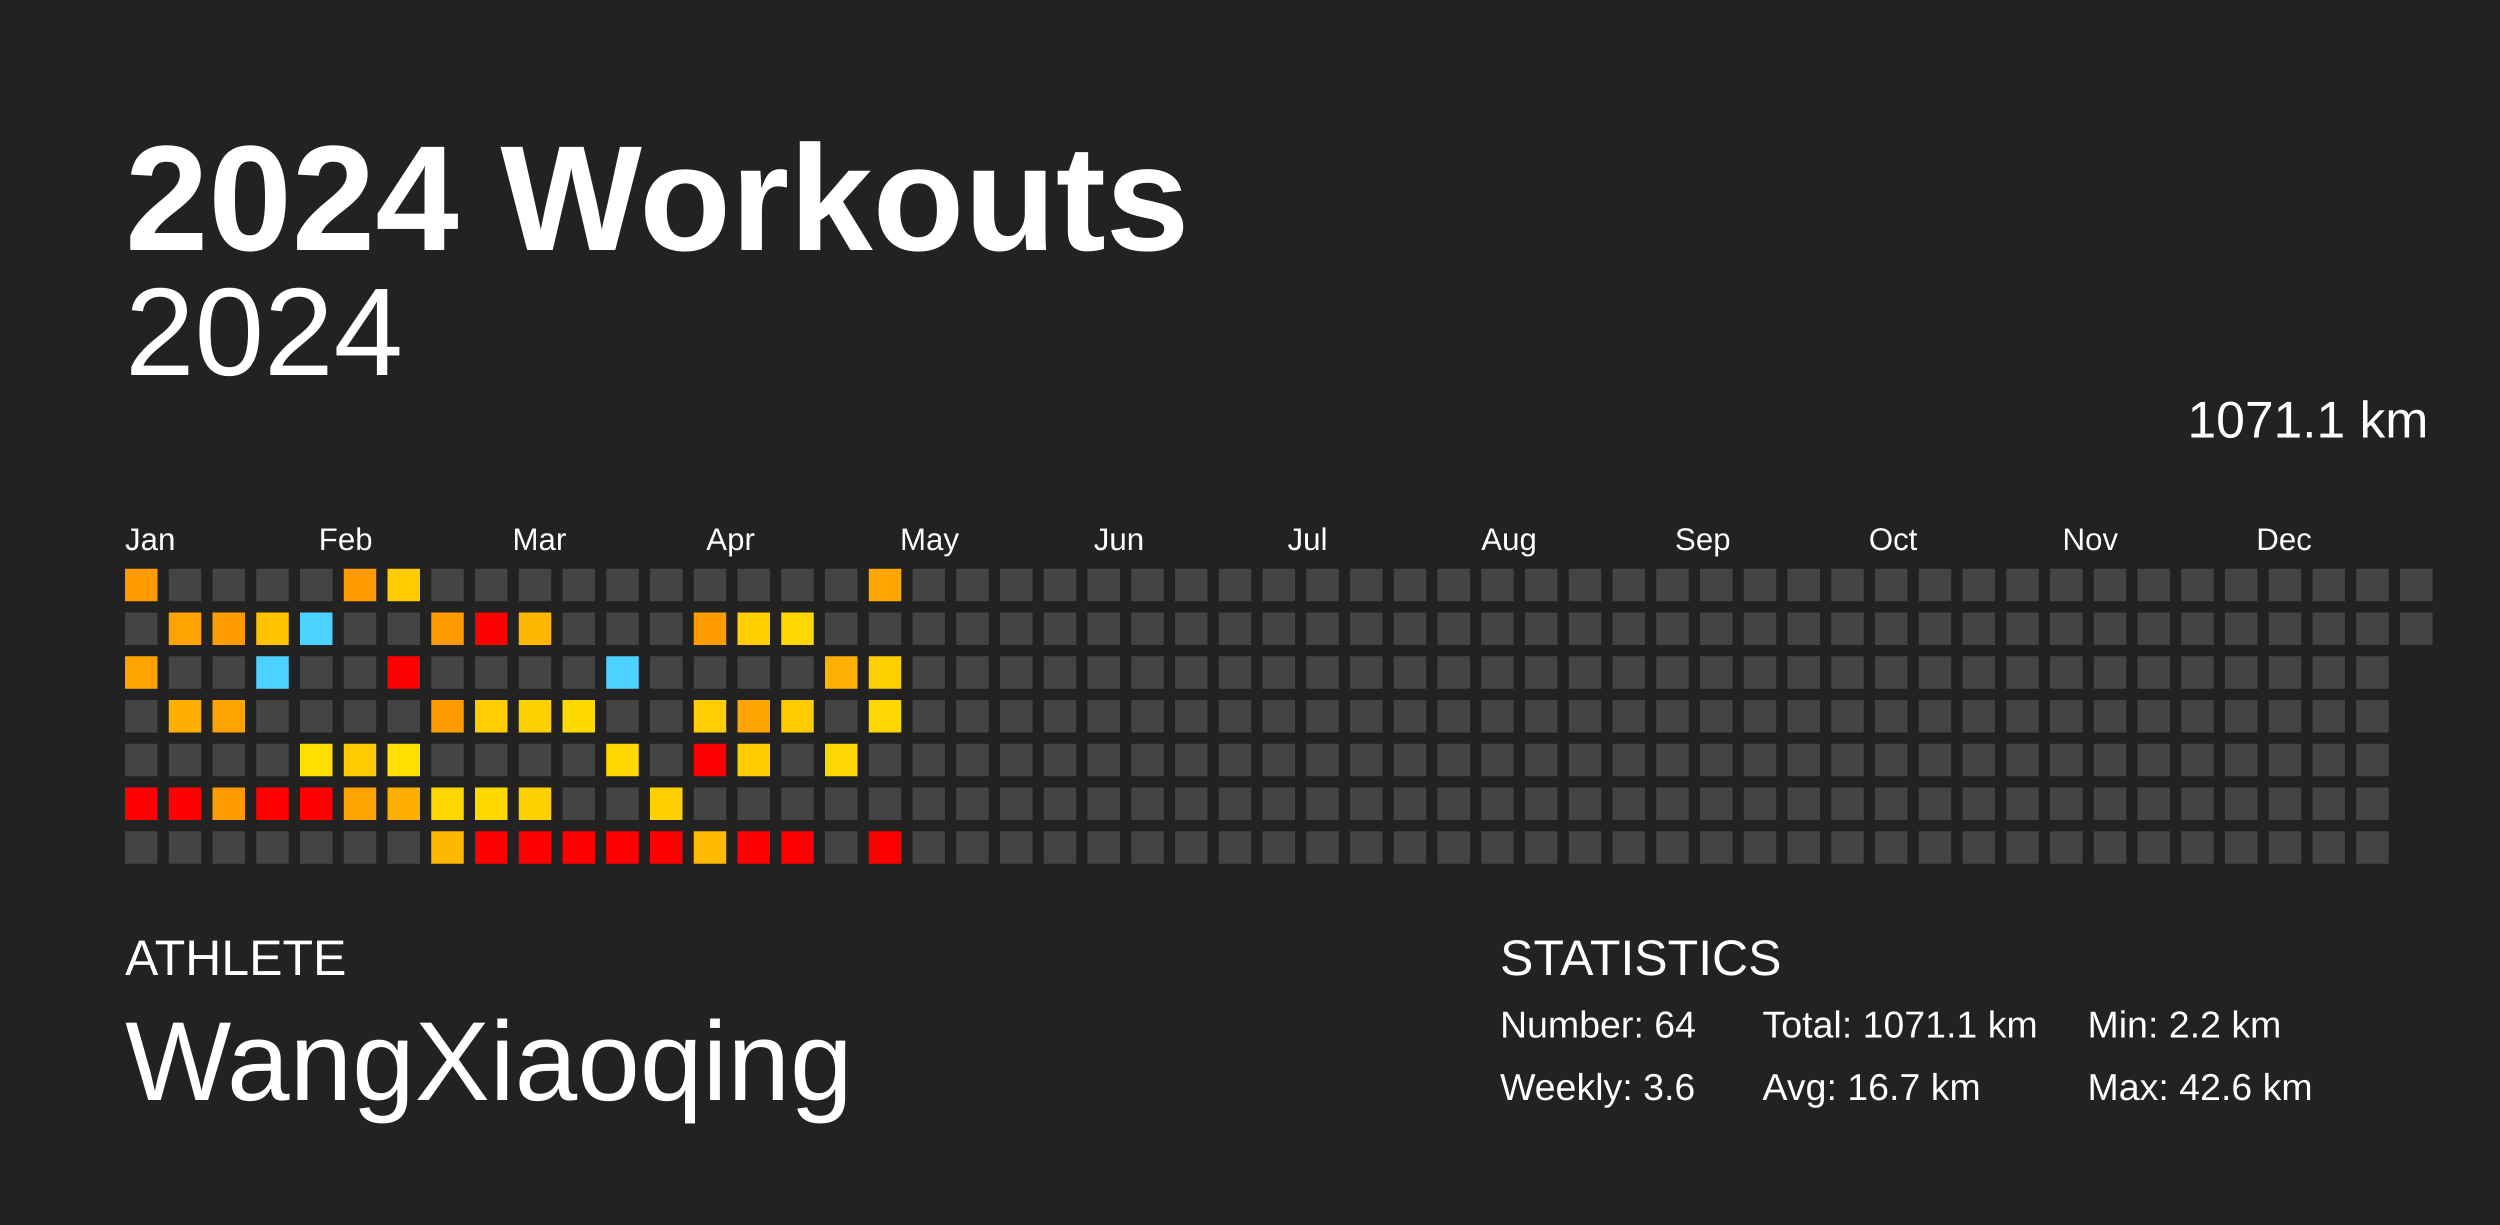
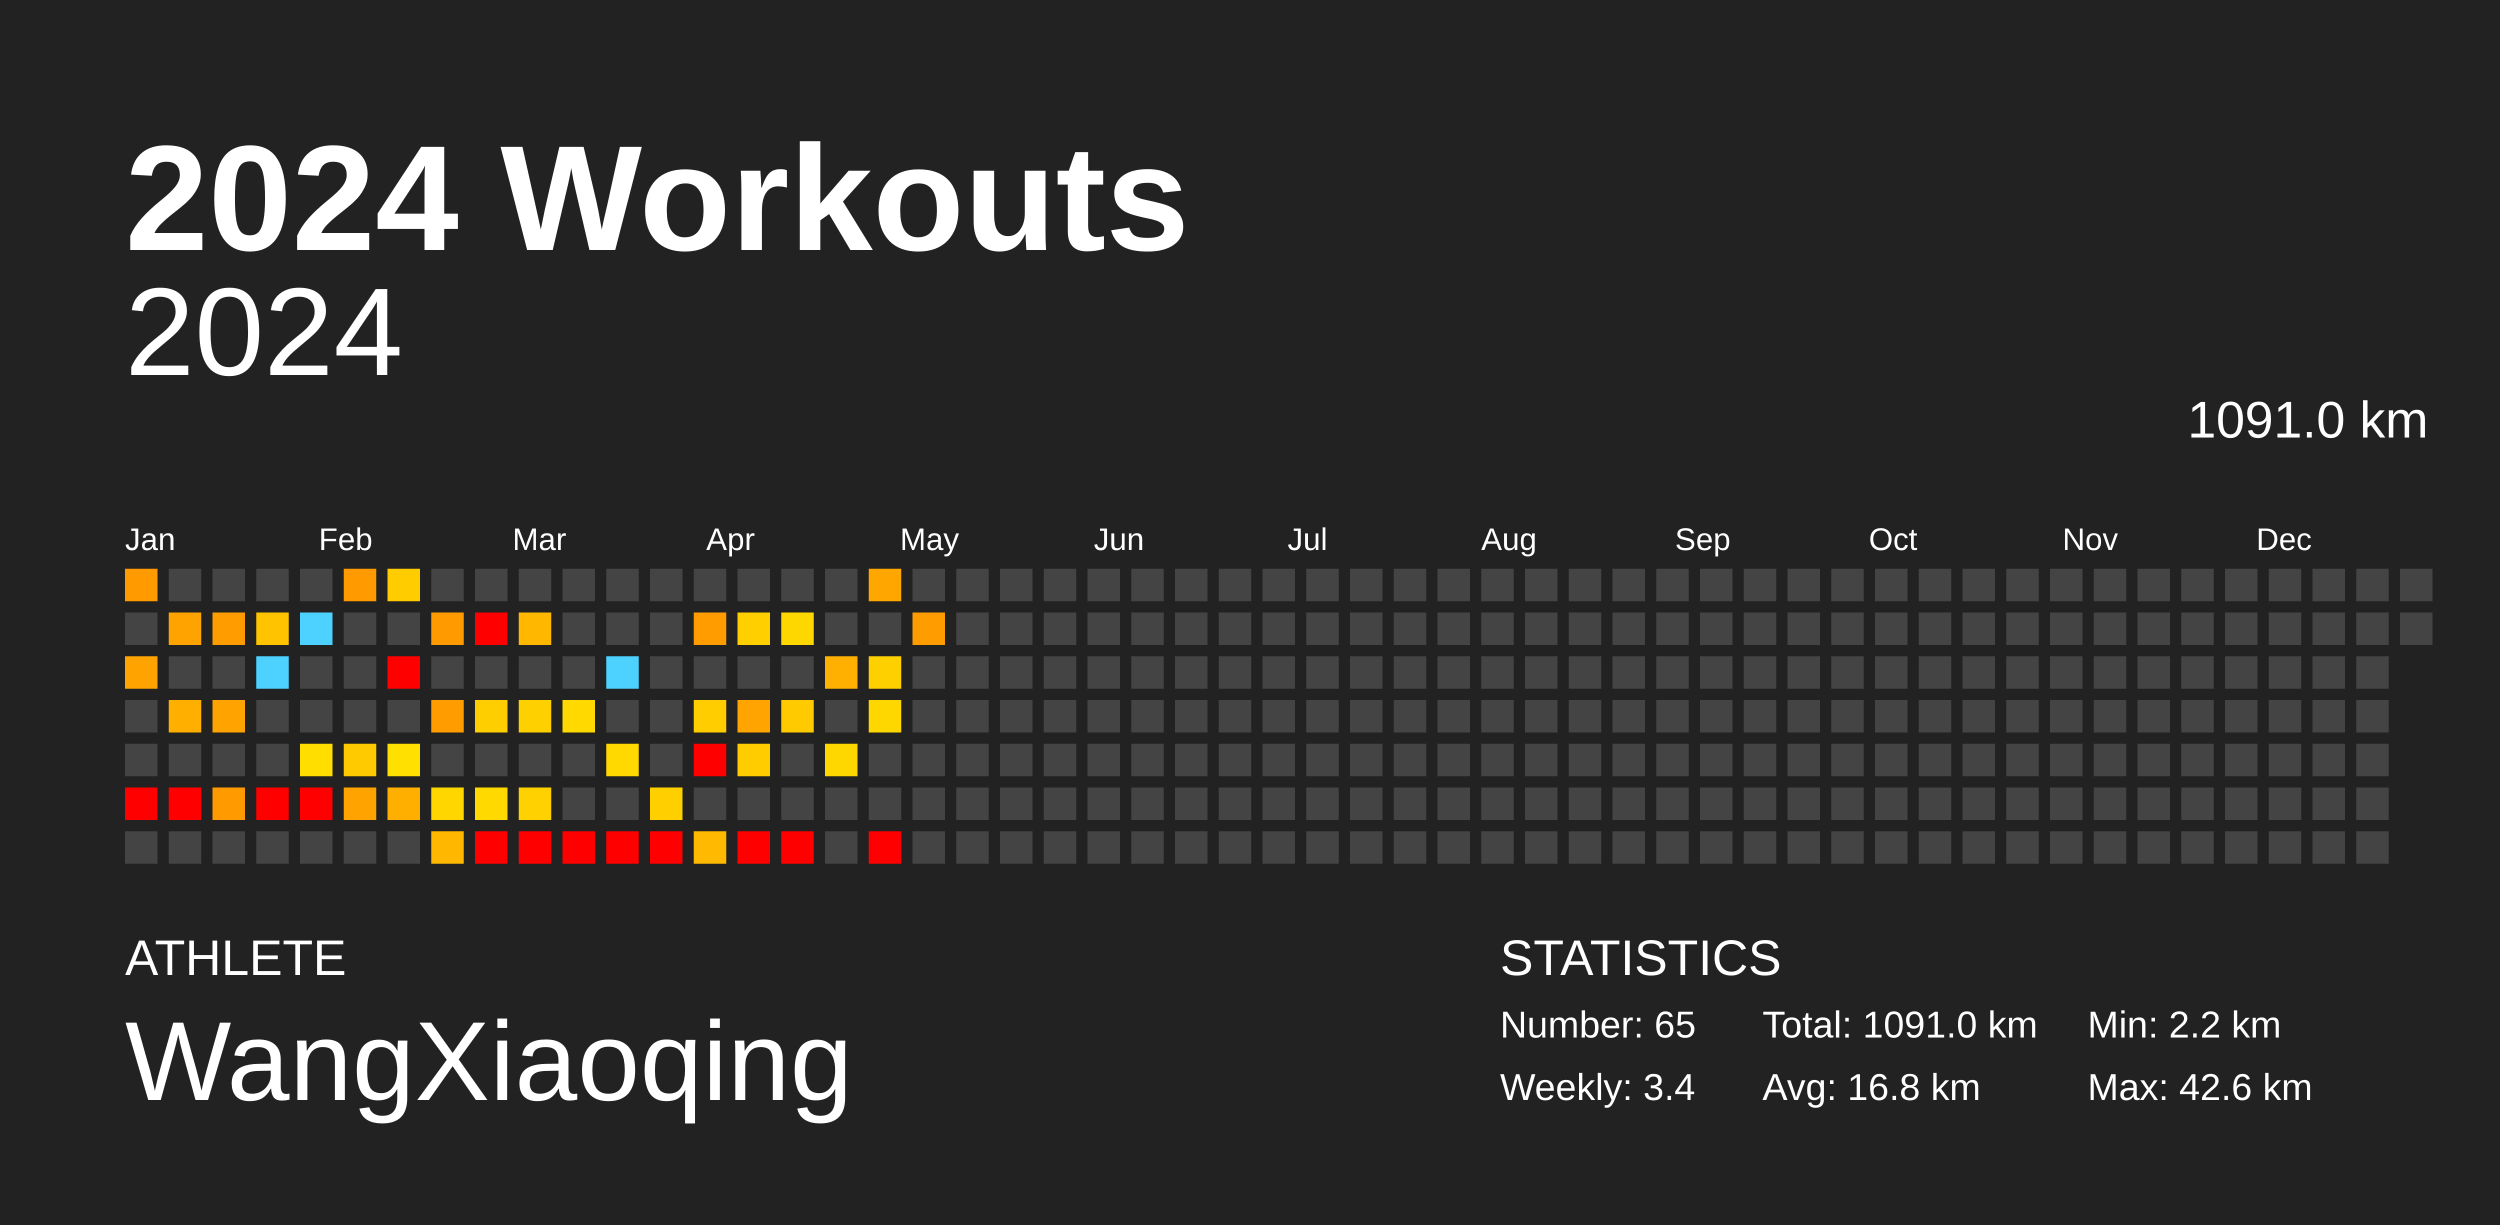
<svg xmlns="http://www.w3.org/2000/svg" baseProfile="full" height="98mm" version="1.1" viewBox="0,0,200,98" width="200mm">
  <defs />
  <rect fill="#222222" height="98" width="200" x="0" y="0" />
  <text fill="#FFFFFF" style="font-size:12px; font-family:Arial; font-weight:bold;" x="10" y="20">2024 Workouts</text>
  <text fill="#FFFFFF" style="font-size:4px; font-family:Arial" x="10" y="78">ATHLETE</text>
  <text fill="#FFFFFF" style="font-size:9px; font-family:Arial" x="10" y="88">WangXiaoqing</text>
  <text fill="#FFFFFF" style="font-size:4px; font-family:Arial" x="120" y="78">STATISTICS</text>
-   <text fill="#FFFFFF" style="font-size:3px; font-family:Arial" x="120" y="83">Number: 64</text>
-   <text fill="#FFFFFF" style="font-size:3px; font-family:Arial" x="120" y="88">Weekly: 3.6</text>
-   <text fill="#FFFFFF" style="font-size:3px; font-family:Arial" x="141" y="83">Total: 1071.1 km</text>
-   <text fill="#FFFFFF" style="font-size:3px; font-family:Arial" x="141" y="88">Avg: 16.7 km</text>
+   <text fill="#FFFFFF" style="font-size:3px; font-family:Arial" x="120" y="83">Number: 65</text>
+   <text fill="#FFFFFF" style="font-size:3px; font-family:Arial" x="120" y="88">Weekly: 3.4</text>
+   <text fill="#FFFFFF" style="font-size:3px; font-family:Arial" x="141" y="83">Total: 1091.0 km</text>
+   <text fill="#FFFFFF" style="font-size:3px; font-family:Arial" x="141" y="88">Avg: 16.8 km</text>
  <text fill="#FFFFFF" style="font-size:3px; font-family:Arial" x="167" y="83">Min: 2.2 km</text>
  <text fill="#FFFFFF" style="font-size:3px; font-family:Arial" x="167" y="88">Max: 42.6 km</text>
  <text alignment-baseline="hanging" fill="#FFFFFF" style="font-size:10.0px; font-family:Arial;" x="10" y="30">2024</text>
-   <text alignment-baseline="hanging" fill="#FFFFFF" style="font-size:4.125px; font-family:Arial;" x="175" y="35">1071.1 km</text>
+   <text alignment-baseline="hanging" fill="#FFFFFF" style="font-size:4.125px; font-family:Arial;" x="175" y="35">1091.0 km</text>
  <text fill="#FFFFFF" style="font-size:2.5px; font-family:Arial" x="10.0" y="44">Jan</text>
  <text fill="#FFFFFF" style="font-size:2.5px; font-family:Arial" x="25.5" y="44">Feb</text>
  <text fill="#FFFFFF" style="font-size:2.5px; font-family:Arial" x="41.0" y="44">Mar</text>
  <text fill="#FFFFFF" style="font-size:2.5px; font-family:Arial" x="56.5" y="44">Apr</text>
  <text fill="#FFFFFF" style="font-size:2.5px; font-family:Arial" x="72.0" y="44">May</text>
  <text fill="#FFFFFF" style="font-size:2.5px; font-family:Arial" x="87.5" y="44">Jun</text>
  <text fill="#FFFFFF" style="font-size:2.5px; font-family:Arial" x="103.0" y="44">Jul</text>
  <text fill="#FFFFFF" style="font-size:2.5px; font-family:Arial" x="118.5" y="44">Aug</text>
  <text fill="#FFFFFF" style="font-size:2.5px; font-family:Arial" x="134.0" y="44">Sep</text>
  <text fill="#FFFFFF" style="font-size:2.5px; font-family:Arial" x="149.5" y="44">Oct</text>
  <text fill="#FFFFFF" style="font-size:2.5px; font-family:Arial" x="165.0" y="44">Nov</text>
  <text fill="#FFFFFF" style="font-size:2.5px; font-family:Arial" x="180.5" y="44">Dec</text>
  <rect fill="#ff9b00" height="2.6" width="2.6" x="10.0" y="45.5" />
  <rect fill="#444444" height="2.6" width="2.6" x="10.0" y="49.0" />
  <rect fill="#ffa300" height="2.6" width="2.6" x="10.0" y="52.5" />
  <rect fill="#444444" height="2.6" width="2.6" x="10.0" y="56.0" />
  <rect fill="#444444" height="2.6" width="2.6" x="10.0" y="59.5" />
  <rect fill="red" height="2.6" width="2.6" x="10.0" y="63.0" />
  <rect fill="#444444" height="2.6" width="2.6" x="10.0" y="66.5" />
  <rect fill="#444444" height="2.6" width="2.6" x="13.5" y="45.5" />
  <rect fill="#ffa300" height="2.6" width="2.6" x="13.5" y="49.0" />
  <rect fill="#444444" height="2.6" width="2.6" x="13.5" y="52.5" />
  <rect fill="#ffaf00" height="2.6" width="2.6" x="13.5" y="56.0" />
  <rect fill="#444444" height="2.6" width="2.6" x="13.5" y="59.5" />
  <rect fill="red" height="2.6" width="2.6" x="13.5" y="63.0" />
  <rect fill="#444444" height="2.6" width="2.6" x="13.5" y="66.5" />
  <rect fill="#444444" height="2.6" width="2.6" x="17.0" y="45.5" />
  <rect fill="#ff9c00" height="2.6" width="2.6" x="17.0" y="49.0" />
  <rect fill="#444444" height="2.6" width="2.6" x="17.0" y="52.5" />
  <rect fill="#ffa300" height="2.6" width="2.6" x="17.0" y="56.0" />
  <rect fill="#444444" height="2.6" width="2.6" x="17.0" y="59.5" />
  <rect fill="#ff9b00" height="2.6" width="2.6" x="17.0" y="63.0" />
  <rect fill="#444444" height="2.6" width="2.6" x="17.0" y="66.5" />
  <rect fill="#444444" height="2.6" width="2.6" x="20.5" y="45.5" />
  <rect fill="#ffc300" height="2.6" width="2.6" x="20.5" y="49.0" />
  <rect fill="#4dd2ff" height="2.6" width="2.6" x="20.5" y="52.5" />
  <rect fill="#444444" height="2.6" width="2.6" x="20.5" y="56.0" />
  <rect fill="#444444" height="2.6" width="2.6" x="20.5" y="59.5" />
  <rect fill="red" height="2.6" width="2.6" x="20.5" y="63.0" />
  <rect fill="#444444" height="2.6" width="2.6" x="20.5" y="66.5" />
  <rect fill="#444444" height="2.6" width="2.6" x="24.0" y="45.5" />
  <rect fill="#4dd2ff" height="2.6" width="2.6" x="24.0" y="49.0" />
  <rect fill="#444444" height="2.6" width="2.6" x="24.0" y="52.5" />
  <rect fill="#444444" height="2.6" width="2.6" x="24.0" y="56.0" />
  <rect fill="#ffde00" height="2.6" width="2.6" x="24.0" y="59.5" />
  <rect fill="red" height="2.6" width="2.6" x="24.0" y="63.0" />
  <rect fill="#444444" height="2.6" width="2.6" x="24.0" y="66.5" />
  <rect fill="#ff9b00" height="2.6" width="2.6" x="27.5" y="45.5" />
  <rect fill="#444444" height="2.6" width="2.6" x="27.5" y="49.0" />
  <rect fill="#444444" height="2.6" width="2.6" x="27.5" y="52.5" />
  <rect fill="#444444" height="2.6" width="2.6" x="27.5" y="56.0" />
  <rect fill="#ffcb00" height="2.6" width="2.6" x="27.5" y="59.5" />
  <rect fill="#ffa300" height="2.6" width="2.6" x="27.5" y="63.0" />
  <rect fill="#444444" height="2.6" width="2.6" x="27.5" y="66.5" />
  <rect fill="#ffcc00" height="2.6" width="2.6" x="31.0" y="45.5" />
  <rect fill="#444444" height="2.6" width="2.6" x="31.0" y="49.0" />
  <rect fill="red" height="2.6" width="2.6" x="31.0" y="52.5" />
  <rect fill="#444444" height="2.6" width="2.6" x="31.0" y="56.0" />
  <rect fill="#ffe000" height="2.6" width="2.6" x="31.0" y="59.5" />
  <rect fill="#ffaf00" height="2.6" width="2.6" x="31.0" y="63.0" />
  <rect fill="#444444" height="2.6" width="2.6" x="31.0" y="66.5" />
  <rect fill="#444444" height="2.6" width="2.6" x="34.5" y="45.5" />
  <rect fill="#ff9b00" height="2.6" width="2.6" x="34.5" y="49.0" />
  <rect fill="#444444" height="2.6" width="2.6" x="34.5" y="52.5" />
  <rect fill="#ff9c00" height="2.6" width="2.6" x="34.5" y="56.0" />
  <rect fill="#444444" height="2.6" width="2.6" x="34.5" y="59.5" />
  <rect fill="#ffd600" height="2.6" width="2.6" x="34.5" y="63.0" />
  <rect fill="#ffb700" height="2.6" width="2.6" x="34.5" y="66.5" />
  <rect fill="#444444" height="2.6" width="2.6" x="38.0" y="45.5" />
  <rect fill="red" height="2.6" width="2.6" x="38.0" y="49.0" />
  <rect fill="#444444" height="2.6" width="2.6" x="38.0" y="52.5" />
  <rect fill="#ffce00" height="2.6" width="2.6" x="38.0" y="56.0" />
  <rect fill="#444444" height="2.6" width="2.6" x="38.0" y="59.5" />
  <rect fill="#ffd900" height="2.6" width="2.6" x="38.0" y="63.0" />
  <rect fill="red" height="2.6" width="2.6" x="38.0" y="66.5" />
  <rect fill="#444444" height="2.6" width="2.6" x="41.5" y="45.5" />
  <rect fill="#ffb700" height="2.6" width="2.6" x="41.5" y="49.0" />
  <rect fill="#444444" height="2.6" width="2.6" x="41.5" y="52.5" />
  <rect fill="#ffd000" height="2.6" width="2.6" x="41.5" y="56.0" />
  <rect fill="#444444" height="2.6" width="2.6" x="41.5" y="59.5" />
  <rect fill="#ffd100" height="2.6" width="2.6" x="41.5" y="63.0" />
  <rect fill="red" height="2.6" width="2.6" x="41.5" y="66.5" />
  <rect fill="#444444" height="2.6" width="2.6" x="45.0" y="45.5" />
  <rect fill="#444444" height="2.6" width="2.6" x="45.0" y="49.0" />
  <rect fill="#444444" height="2.6" width="2.6" x="45.0" y="52.5" />
  <rect fill="#ffd900" height="2.6" width="2.6" x="45.0" y="56.0" />
  <rect fill="#444444" height="2.6" width="2.6" x="45.0" y="59.5" />
  <rect fill="#444444" height="2.6" width="2.6" x="45.0" y="63.0" />
  <rect fill="red" height="2.6" width="2.6" x="45.0" y="66.5" />
  <rect fill="#444444" height="2.6" width="2.6" x="48.5" y="45.5" />
  <rect fill="#444444" height="2.6" width="2.6" x="48.5" y="49.0" />
  <rect fill="#4dd2ff" height="2.6" width="2.6" x="48.5" y="52.5" />
  <rect fill="#444444" height="2.6" width="2.6" x="48.5" y="56.0" />
  <rect fill="#ffd900" height="2.6" width="2.6" x="48.5" y="59.5" />
  <rect fill="#444444" height="2.6" width="2.6" x="48.5" y="63.0" />
  <rect fill="red" height="2.6" width="2.6" x="48.5" y="66.5" />
  <rect fill="#444444" height="2.6" width="2.6" x="52.0" y="45.5" />
  <rect fill="#444444" height="2.6" width="2.6" x="52.0" y="49.0" />
  <rect fill="#444444" height="2.6" width="2.6" x="52.0" y="52.5" />
  <rect fill="#444444" height="2.6" width="2.6" x="52.0" y="56.0" />
  <rect fill="#444444" height="2.6" width="2.6" x="52.0" y="59.5" />
  <rect fill="#ffcf00" height="2.6" width="2.6" x="52.0" y="63.0" />
  <rect fill="red" height="2.6" width="2.6" x="52.0" y="66.5" />
  <rect fill="#444444" height="2.6" width="2.6" x="55.5" y="45.5" />
  <rect fill="#ff9c00" height="2.6" width="2.6" x="55.5" y="49.0" />
  <rect fill="#444444" height="2.6" width="2.6" x="55.5" y="52.5" />
  <rect fill="#ffcd00" height="2.6" width="2.6" x="55.5" y="56.0" />
  <rect fill="red" height="2.6" width="2.6" x="55.5" y="59.5" />
  <rect fill="#444444" height="2.6" width="2.6" x="55.5" y="63.0" />
  <rect fill="#ffb900" height="2.6" width="2.6" x="55.5" y="66.5" />
  <rect fill="#444444" height="2.6" width="2.6" x="59.0" y="45.5" />
  <rect fill="#ffcf00" height="2.6" width="2.6" x="59.0" y="49.0" />
  <rect fill="#444444" height="2.6" width="2.6" x="59.0" y="52.5" />
  <rect fill="#ffa400" height="2.6" width="2.6" x="59.0" y="56.0" />
  <rect fill="#ffcc00" height="2.6" width="2.6" x="59.0" y="59.5" />
  <rect fill="#444444" height="2.6" width="2.6" x="59.0" y="63.0" />
  <rect fill="red" height="2.6" width="2.6" x="59.0" y="66.5" />
  <rect fill="#444444" height="2.6" width="2.6" x="62.5" y="45.5" />
  <rect fill="#ffd700" height="2.6" width="2.6" x="62.5" y="49.0" />
  <rect fill="#444444" height="2.6" width="2.6" x="62.5" y="52.5" />
  <rect fill="#ffcb00" height="2.6" width="2.6" x="62.5" y="56.0" />
  <rect fill="#444444" height="2.6" width="2.6" x="62.5" y="59.5" />
  <rect fill="#444444" height="2.6" width="2.6" x="62.5" y="63.0" />
  <rect fill="red" height="2.6" width="2.6" x="62.5" y="66.5" />
  <rect fill="#444444" height="2.6" width="2.6" x="66.0" y="45.5" />
  <rect fill="#444444" height="2.6" width="2.6" x="66.0" y="49.0" />
  <rect fill="#ffb000" height="2.6" width="2.6" x="66.0" y="52.5" />
  <rect fill="#444444" height="2.6" width="2.6" x="66.0" y="56.0" />
  <rect fill="#ffd700" height="2.6" width="2.6" x="66.0" y="59.5" />
  <rect fill="#444444" height="2.6" width="2.6" x="66.0" y="63.0" />
  <rect fill="#444444" height="2.6" width="2.6" x="66.0" y="66.5" />
  <rect fill="#ffa700" height="2.6" width="2.6" x="69.5" y="45.5" />
  <rect fill="#444444" height="2.6" width="2.6" x="69.5" y="49.0" />
  <rect fill="#ffd000" height="2.6" width="2.6" x="69.5" y="52.5" />
  <rect fill="#ffd700" height="2.6" width="2.6" x="69.5" y="56.0" />
  <rect fill="#444444" height="2.6" width="2.6" x="69.5" y="59.5" />
  <rect fill="#444444" height="2.6" width="2.6" x="69.5" y="63.0" />
  <rect fill="red" height="2.6" width="2.6" x="69.5" y="66.5" />
  <rect fill="#444444" height="2.6" width="2.6" x="73.0" y="45.5" />
-   <rect fill="#444444" height="2.6" width="2.6" x="73.0" y="49.0" />
+   <rect fill="#ff9c00" height="2.6" width="2.6" x="73.0" y="49.0" />
  <rect fill="#444444" height="2.6" width="2.6" x="73.0" y="52.5" />
  <rect fill="#444444" height="2.6" width="2.6" x="73.0" y="56.0" />
  <rect fill="#444444" height="2.6" width="2.6" x="73.0" y="59.5" />
  <rect fill="#444444" height="2.6" width="2.6" x="73.0" y="63.0" />
  <rect fill="#444444" height="2.6" width="2.6" x="73.0" y="66.5" />
  <rect fill="#444444" height="2.6" width="2.6" x="76.5" y="45.5" />
  <rect fill="#444444" height="2.6" width="2.6" x="76.5" y="49.0" />
  <rect fill="#444444" height="2.6" width="2.6" x="76.5" y="52.5" />
  <rect fill="#444444" height="2.6" width="2.6" x="76.5" y="56.0" />
  <rect fill="#444444" height="2.6" width="2.6" x="76.5" y="59.5" />
  <rect fill="#444444" height="2.6" width="2.6" x="76.5" y="63.0" />
  <rect fill="#444444" height="2.6" width="2.6" x="76.5" y="66.5" />
  <rect fill="#444444" height="2.6" width="2.6" x="80.0" y="45.5" />
  <rect fill="#444444" height="2.6" width="2.6" x="80.0" y="49.0" />
  <rect fill="#444444" height="2.6" width="2.6" x="80.0" y="52.5" />
  <rect fill="#444444" height="2.6" width="2.6" x="80.0" y="56.0" />
  <rect fill="#444444" height="2.6" width="2.6" x="80.0" y="59.5" />
  <rect fill="#444444" height="2.6" width="2.6" x="80.0" y="63.0" />
  <rect fill="#444444" height="2.6" width="2.6" x="80.0" y="66.5" />
  <rect fill="#444444" height="2.6" width="2.6" x="83.5" y="45.5" />
  <rect fill="#444444" height="2.6" width="2.6" x="83.5" y="49.0" />
  <rect fill="#444444" height="2.6" width="2.6" x="83.5" y="52.5" />
  <rect fill="#444444" height="2.6" width="2.6" x="83.5" y="56.0" />
  <rect fill="#444444" height="2.6" width="2.6" x="83.5" y="59.5" />
  <rect fill="#444444" height="2.6" width="2.6" x="83.5" y="63.0" />
  <rect fill="#444444" height="2.6" width="2.6" x="83.5" y="66.5" />
  <rect fill="#444444" height="2.6" width="2.6" x="87.0" y="45.5" />
  <rect fill="#444444" height="2.6" width="2.6" x="87.0" y="49.0" />
  <rect fill="#444444" height="2.6" width="2.6" x="87.0" y="52.5" />
  <rect fill="#444444" height="2.6" width="2.6" x="87.0" y="56.0" />
  <rect fill="#444444" height="2.6" width="2.6" x="87.0" y="59.5" />
  <rect fill="#444444" height="2.6" width="2.6" x="87.0" y="63.0" />
  <rect fill="#444444" height="2.6" width="2.6" x="87.0" y="66.5" />
  <rect fill="#444444" height="2.6" width="2.6" x="90.5" y="45.5" />
  <rect fill="#444444" height="2.6" width="2.6" x="90.5" y="49.0" />
  <rect fill="#444444" height="2.6" width="2.6" x="90.5" y="52.5" />
  <rect fill="#444444" height="2.6" width="2.6" x="90.5" y="56.0" />
  <rect fill="#444444" height="2.6" width="2.6" x="90.5" y="59.5" />
  <rect fill="#444444" height="2.6" width="2.6" x="90.5" y="63.0" />
  <rect fill="#444444" height="2.6" width="2.6" x="90.5" y="66.5" />
  <rect fill="#444444" height="2.6" width="2.6" x="94.0" y="45.5" />
  <rect fill="#444444" height="2.6" width="2.6" x="94.0" y="49.0" />
  <rect fill="#444444" height="2.6" width="2.6" x="94.0" y="52.5" />
  <rect fill="#444444" height="2.6" width="2.6" x="94.0" y="56.0" />
  <rect fill="#444444" height="2.6" width="2.6" x="94.0" y="59.5" />
  <rect fill="#444444" height="2.6" width="2.6" x="94.0" y="63.0" />
  <rect fill="#444444" height="2.6" width="2.6" x="94.0" y="66.5" />
  <rect fill="#444444" height="2.6" width="2.6" x="97.5" y="45.5" />
  <rect fill="#444444" height="2.6" width="2.6" x="97.5" y="49.0" />
  <rect fill="#444444" height="2.6" width="2.6" x="97.5" y="52.5" />
  <rect fill="#444444" height="2.6" width="2.6" x="97.5" y="56.0" />
  <rect fill="#444444" height="2.6" width="2.6" x="97.5" y="59.5" />
  <rect fill="#444444" height="2.6" width="2.6" x="97.5" y="63.0" />
  <rect fill="#444444" height="2.6" width="2.6" x="97.5" y="66.5" />
  <rect fill="#444444" height="2.6" width="2.6" x="101.0" y="45.5" />
  <rect fill="#444444" height="2.6" width="2.6" x="101.0" y="49.0" />
  <rect fill="#444444" height="2.6" width="2.6" x="101.0" y="52.5" />
  <rect fill="#444444" height="2.6" width="2.6" x="101.0" y="56.0" />
  <rect fill="#444444" height="2.6" width="2.6" x="101.0" y="59.5" />
  <rect fill="#444444" height="2.6" width="2.6" x="101.0" y="63.0" />
  <rect fill="#444444" height="2.6" width="2.6" x="101.0" y="66.5" />
  <rect fill="#444444" height="2.6" width="2.6" x="104.5" y="45.5" />
  <rect fill="#444444" height="2.6" width="2.6" x="104.5" y="49.0" />
  <rect fill="#444444" height="2.6" width="2.6" x="104.5" y="52.5" />
  <rect fill="#444444" height="2.6" width="2.6" x="104.5" y="56.0" />
  <rect fill="#444444" height="2.6" width="2.6" x="104.5" y="59.5" />
  <rect fill="#444444" height="2.6" width="2.6" x="104.5" y="63.0" />
  <rect fill="#444444" height="2.6" width="2.6" x="104.5" y="66.5" />
  <rect fill="#444444" height="2.6" width="2.6" x="108.0" y="45.5" />
  <rect fill="#444444" height="2.6" width="2.6" x="108.0" y="49.0" />
  <rect fill="#444444" height="2.6" width="2.6" x="108.0" y="52.5" />
  <rect fill="#444444" height="2.6" width="2.6" x="108.0" y="56.0" />
  <rect fill="#444444" height="2.6" width="2.6" x="108.0" y="59.5" />
  <rect fill="#444444" height="2.6" width="2.6" x="108.0" y="63.0" />
  <rect fill="#444444" height="2.6" width="2.6" x="108.0" y="66.5" />
  <rect fill="#444444" height="2.6" width="2.6" x="111.5" y="45.5" />
  <rect fill="#444444" height="2.6" width="2.6" x="111.5" y="49.0" />
  <rect fill="#444444" height="2.6" width="2.6" x="111.5" y="52.5" />
  <rect fill="#444444" height="2.6" width="2.6" x="111.5" y="56.0" />
  <rect fill="#444444" height="2.6" width="2.6" x="111.5" y="59.5" />
  <rect fill="#444444" height="2.6" width="2.6" x="111.5" y="63.0" />
  <rect fill="#444444" height="2.6" width="2.6" x="111.5" y="66.5" />
  <rect fill="#444444" height="2.6" width="2.6" x="115.0" y="45.5" />
  <rect fill="#444444" height="2.6" width="2.6" x="115.0" y="49.0" />
  <rect fill="#444444" height="2.6" width="2.6" x="115.0" y="52.5" />
  <rect fill="#444444" height="2.6" width="2.6" x="115.0" y="56.0" />
  <rect fill="#444444" height="2.6" width="2.6" x="115.0" y="59.5" />
  <rect fill="#444444" height="2.6" width="2.6" x="115.0" y="63.0" />
  <rect fill="#444444" height="2.6" width="2.6" x="115.0" y="66.5" />
  <rect fill="#444444" height="2.6" width="2.6" x="118.5" y="45.5" />
  <rect fill="#444444" height="2.6" width="2.6" x="118.5" y="49.0" />
  <rect fill="#444444" height="2.6" width="2.6" x="118.5" y="52.5" />
  <rect fill="#444444" height="2.6" width="2.6" x="118.5" y="56.0" />
  <rect fill="#444444" height="2.6" width="2.6" x="118.5" y="59.5" />
  <rect fill="#444444" height="2.6" width="2.6" x="118.5" y="63.0" />
  <rect fill="#444444" height="2.6" width="2.6" x="118.5" y="66.5" />
  <rect fill="#444444" height="2.6" width="2.6" x="122.0" y="45.5" />
  <rect fill="#444444" height="2.6" width="2.6" x="122.0" y="49.0" />
  <rect fill="#444444" height="2.6" width="2.6" x="122.0" y="52.5" />
  <rect fill="#444444" height="2.6" width="2.6" x="122.0" y="56.0" />
  <rect fill="#444444" height="2.6" width="2.6" x="122.0" y="59.5" />
  <rect fill="#444444" height="2.6" width="2.6" x="122.0" y="63.0" />
  <rect fill="#444444" height="2.6" width="2.6" x="122.0" y="66.5" />
  <rect fill="#444444" height="2.6" width="2.6" x="125.5" y="45.5" />
  <rect fill="#444444" height="2.6" width="2.6" x="125.5" y="49.0" />
  <rect fill="#444444" height="2.6" width="2.6" x="125.5" y="52.5" />
  <rect fill="#444444" height="2.6" width="2.6" x="125.5" y="56.0" />
  <rect fill="#444444" height="2.6" width="2.6" x="125.5" y="59.5" />
  <rect fill="#444444" height="2.6" width="2.6" x="125.5" y="63.0" />
  <rect fill="#444444" height="2.6" width="2.6" x="125.5" y="66.5" />
  <rect fill="#444444" height="2.6" width="2.6" x="129.0" y="45.5" />
  <rect fill="#444444" height="2.6" width="2.6" x="129.0" y="49.0" />
  <rect fill="#444444" height="2.6" width="2.6" x="129.0" y="52.5" />
  <rect fill="#444444" height="2.6" width="2.6" x="129.0" y="56.0" />
  <rect fill="#444444" height="2.6" width="2.6" x="129.0" y="59.5" />
  <rect fill="#444444" height="2.6" width="2.6" x="129.0" y="63.0" />
  <rect fill="#444444" height="2.6" width="2.6" x="129.0" y="66.5" />
  <rect fill="#444444" height="2.6" width="2.6" x="132.5" y="45.5" />
  <rect fill="#444444" height="2.6" width="2.6" x="132.5" y="49.0" />
  <rect fill="#444444" height="2.6" width="2.6" x="132.5" y="52.5" />
  <rect fill="#444444" height="2.6" width="2.6" x="132.5" y="56.0" />
  <rect fill="#444444" height="2.6" width="2.6" x="132.5" y="59.5" />
  <rect fill="#444444" height="2.6" width="2.6" x="132.5" y="63.0" />
  <rect fill="#444444" height="2.6" width="2.6" x="132.5" y="66.5" />
  <rect fill="#444444" height="2.6" width="2.6" x="136.0" y="45.5" />
  <rect fill="#444444" height="2.6" width="2.6" x="136.0" y="49.0" />
  <rect fill="#444444" height="2.6" width="2.6" x="136.0" y="52.5" />
  <rect fill="#444444" height="2.6" width="2.6" x="136.0" y="56.0" />
  <rect fill="#444444" height="2.6" width="2.6" x="136.0" y="59.5" />
  <rect fill="#444444" height="2.6" width="2.6" x="136.0" y="63.0" />
  <rect fill="#444444" height="2.6" width="2.6" x="136.0" y="66.5" />
  <rect fill="#444444" height="2.6" width="2.6" x="139.5" y="45.5" />
  <rect fill="#444444" height="2.6" width="2.6" x="139.5" y="49.0" />
  <rect fill="#444444" height="2.6" width="2.6" x="139.5" y="52.5" />
  <rect fill="#444444" height="2.6" width="2.6" x="139.5" y="56.0" />
  <rect fill="#444444" height="2.6" width="2.6" x="139.5" y="59.5" />
  <rect fill="#444444" height="2.6" width="2.6" x="139.5" y="63.0" />
  <rect fill="#444444" height="2.6" width="2.6" x="139.5" y="66.5" />
  <rect fill="#444444" height="2.6" width="2.6" x="143.0" y="45.5" />
  <rect fill="#444444" height="2.6" width="2.6" x="143.0" y="49.0" />
  <rect fill="#444444" height="2.6" width="2.6" x="143.0" y="52.5" />
  <rect fill="#444444" height="2.6" width="2.6" x="143.0" y="56.0" />
  <rect fill="#444444" height="2.6" width="2.6" x="143.0" y="59.5" />
  <rect fill="#444444" height="2.6" width="2.6" x="143.0" y="63.0" />
  <rect fill="#444444" height="2.6" width="2.6" x="143.0" y="66.5" />
  <rect fill="#444444" height="2.6" width="2.6" x="146.5" y="45.5" />
  <rect fill="#444444" height="2.6" width="2.6" x="146.5" y="49.0" />
  <rect fill="#444444" height="2.6" width="2.6" x="146.5" y="52.5" />
  <rect fill="#444444" height="2.6" width="2.6" x="146.5" y="56.0" />
  <rect fill="#444444" height="2.6" width="2.6" x="146.5" y="59.5" />
  <rect fill="#444444" height="2.6" width="2.6" x="146.5" y="63.0" />
  <rect fill="#444444" height="2.6" width="2.6" x="146.5" y="66.5" />
  <rect fill="#444444" height="2.6" width="2.6" x="150.0" y="45.5" />
  <rect fill="#444444" height="2.6" width="2.6" x="150.0" y="49.0" />
  <rect fill="#444444" height="2.6" width="2.6" x="150.0" y="52.5" />
  <rect fill="#444444" height="2.6" width="2.6" x="150.0" y="56.0" />
  <rect fill="#444444" height="2.6" width="2.6" x="150.0" y="59.5" />
  <rect fill="#444444" height="2.6" width="2.6" x="150.0" y="63.0" />
  <rect fill="#444444" height="2.6" width="2.6" x="150.0" y="66.5" />
  <rect fill="#444444" height="2.6" width="2.6" x="153.5" y="45.5" />
  <rect fill="#444444" height="2.6" width="2.6" x="153.5" y="49.0" />
  <rect fill="#444444" height="2.6" width="2.6" x="153.5" y="52.5" />
  <rect fill="#444444" height="2.6" width="2.6" x="153.5" y="56.0" />
  <rect fill="#444444" height="2.6" width="2.6" x="153.5" y="59.5" />
  <rect fill="#444444" height="2.6" width="2.6" x="153.5" y="63.0" />
  <rect fill="#444444" height="2.6" width="2.6" x="153.5" y="66.5" />
  <rect fill="#444444" height="2.6" width="2.6" x="157.0" y="45.5" />
  <rect fill="#444444" height="2.6" width="2.6" x="157.0" y="49.0" />
  <rect fill="#444444" height="2.6" width="2.6" x="157.0" y="52.5" />
  <rect fill="#444444" height="2.6" width="2.6" x="157.0" y="56.0" />
  <rect fill="#444444" height="2.6" width="2.6" x="157.0" y="59.5" />
  <rect fill="#444444" height="2.6" width="2.6" x="157.0" y="63.0" />
  <rect fill="#444444" height="2.6" width="2.6" x="157.0" y="66.5" />
  <rect fill="#444444" height="2.6" width="2.6" x="160.5" y="45.5" />
  <rect fill="#444444" height="2.6" width="2.6" x="160.5" y="49.0" />
  <rect fill="#444444" height="2.6" width="2.6" x="160.5" y="52.5" />
  <rect fill="#444444" height="2.6" width="2.6" x="160.5" y="56.0" />
  <rect fill="#444444" height="2.6" width="2.6" x="160.5" y="59.5" />
  <rect fill="#444444" height="2.6" width="2.6" x="160.5" y="63.0" />
  <rect fill="#444444" height="2.6" width="2.6" x="160.5" y="66.5" />
  <rect fill="#444444" height="2.6" width="2.6" x="164.0" y="45.5" />
  <rect fill="#444444" height="2.6" width="2.6" x="164.0" y="49.0" />
  <rect fill="#444444" height="2.6" width="2.6" x="164.0" y="52.5" />
  <rect fill="#444444" height="2.6" width="2.6" x="164.0" y="56.0" />
  <rect fill="#444444" height="2.6" width="2.6" x="164.0" y="59.5" />
  <rect fill="#444444" height="2.6" width="2.6" x="164.0" y="63.0" />
  <rect fill="#444444" height="2.6" width="2.6" x="164.0" y="66.5" />
  <rect fill="#444444" height="2.6" width="2.6" x="167.5" y="45.5" />
  <rect fill="#444444" height="2.6" width="2.6" x="167.5" y="49.0" />
  <rect fill="#444444" height="2.6" width="2.6" x="167.5" y="52.5" />
  <rect fill="#444444" height="2.6" width="2.6" x="167.5" y="56.0" />
  <rect fill="#444444" height="2.6" width="2.6" x="167.5" y="59.5" />
  <rect fill="#444444" height="2.6" width="2.6" x="167.5" y="63.0" />
  <rect fill="#444444" height="2.6" width="2.6" x="167.5" y="66.5" />
  <rect fill="#444444" height="2.6" width="2.6" x="171.0" y="45.5" />
  <rect fill="#444444" height="2.6" width="2.6" x="171.0" y="49.0" />
  <rect fill="#444444" height="2.6" width="2.6" x="171.0" y="52.5" />
  <rect fill="#444444" height="2.6" width="2.6" x="171.0" y="56.0" />
  <rect fill="#444444" height="2.6" width="2.6" x="171.0" y="59.5" />
  <rect fill="#444444" height="2.6" width="2.6" x="171.0" y="63.0" />
  <rect fill="#444444" height="2.6" width="2.6" x="171.0" y="66.5" />
  <rect fill="#444444" height="2.6" width="2.6" x="174.5" y="45.5" />
  <rect fill="#444444" height="2.6" width="2.6" x="174.5" y="49.0" />
  <rect fill="#444444" height="2.6" width="2.6" x="174.5" y="52.5" />
  <rect fill="#444444" height="2.6" width="2.6" x="174.5" y="56.0" />
  <rect fill="#444444" height="2.6" width="2.6" x="174.5" y="59.5" />
  <rect fill="#444444" height="2.6" width="2.6" x="174.5" y="63.0" />
  <rect fill="#444444" height="2.6" width="2.6" x="174.5" y="66.5" />
  <rect fill="#444444" height="2.6" width="2.6" x="178.0" y="45.5" />
  <rect fill="#444444" height="2.6" width="2.6" x="178.0" y="49.0" />
  <rect fill="#444444" height="2.6" width="2.6" x="178.0" y="52.5" />
  <rect fill="#444444" height="2.6" width="2.6" x="178.0" y="56.0" />
  <rect fill="#444444" height="2.6" width="2.6" x="178.0" y="59.5" />
  <rect fill="#444444" height="2.6" width="2.6" x="178.0" y="63.0" />
  <rect fill="#444444" height="2.6" width="2.6" x="178.0" y="66.5" />
  <rect fill="#444444" height="2.6" width="2.6" x="181.5" y="45.5" />
  <rect fill="#444444" height="2.6" width="2.6" x="181.5" y="49.0" />
  <rect fill="#444444" height="2.6" width="2.6" x="181.5" y="52.5" />
  <rect fill="#444444" height="2.6" width="2.6" x="181.5" y="56.0" />
  <rect fill="#444444" height="2.6" width="2.6" x="181.5" y="59.5" />
  <rect fill="#444444" height="2.6" width="2.6" x="181.5" y="63.0" />
  <rect fill="#444444" height="2.6" width="2.6" x="181.5" y="66.5" />
  <rect fill="#444444" height="2.6" width="2.6" x="185.0" y="45.5" />
  <rect fill="#444444" height="2.6" width="2.6" x="185.0" y="49.0" />
  <rect fill="#444444" height="2.6" width="2.6" x="185.0" y="52.5" />
  <rect fill="#444444" height="2.6" width="2.6" x="185.0" y="56.0" />
  <rect fill="#444444" height="2.6" width="2.6" x="185.0" y="59.5" />
  <rect fill="#444444" height="2.6" width="2.6" x="185.0" y="63.0" />
  <rect fill="#444444" height="2.6" width="2.6" x="185.0" y="66.5" />
  <rect fill="#444444" height="2.6" width="2.6" x="188.5" y="45.5" />
  <rect fill="#444444" height="2.6" width="2.6" x="188.5" y="49.0" />
  <rect fill="#444444" height="2.6" width="2.6" x="188.5" y="52.5" />
  <rect fill="#444444" height="2.6" width="2.6" x="188.5" y="56.0" />
  <rect fill="#444444" height="2.6" width="2.6" x="188.5" y="59.5" />
  <rect fill="#444444" height="2.6" width="2.6" x="188.5" y="63.0" />
  <rect fill="#444444" height="2.6" width="2.6" x="188.5" y="66.5" />
  <rect fill="#444444" height="2.6" width="2.6" x="192.0" y="45.5" />
  <rect fill="#444444" height="2.6" width="2.6" x="192.0" y="49.0" />
</svg>
